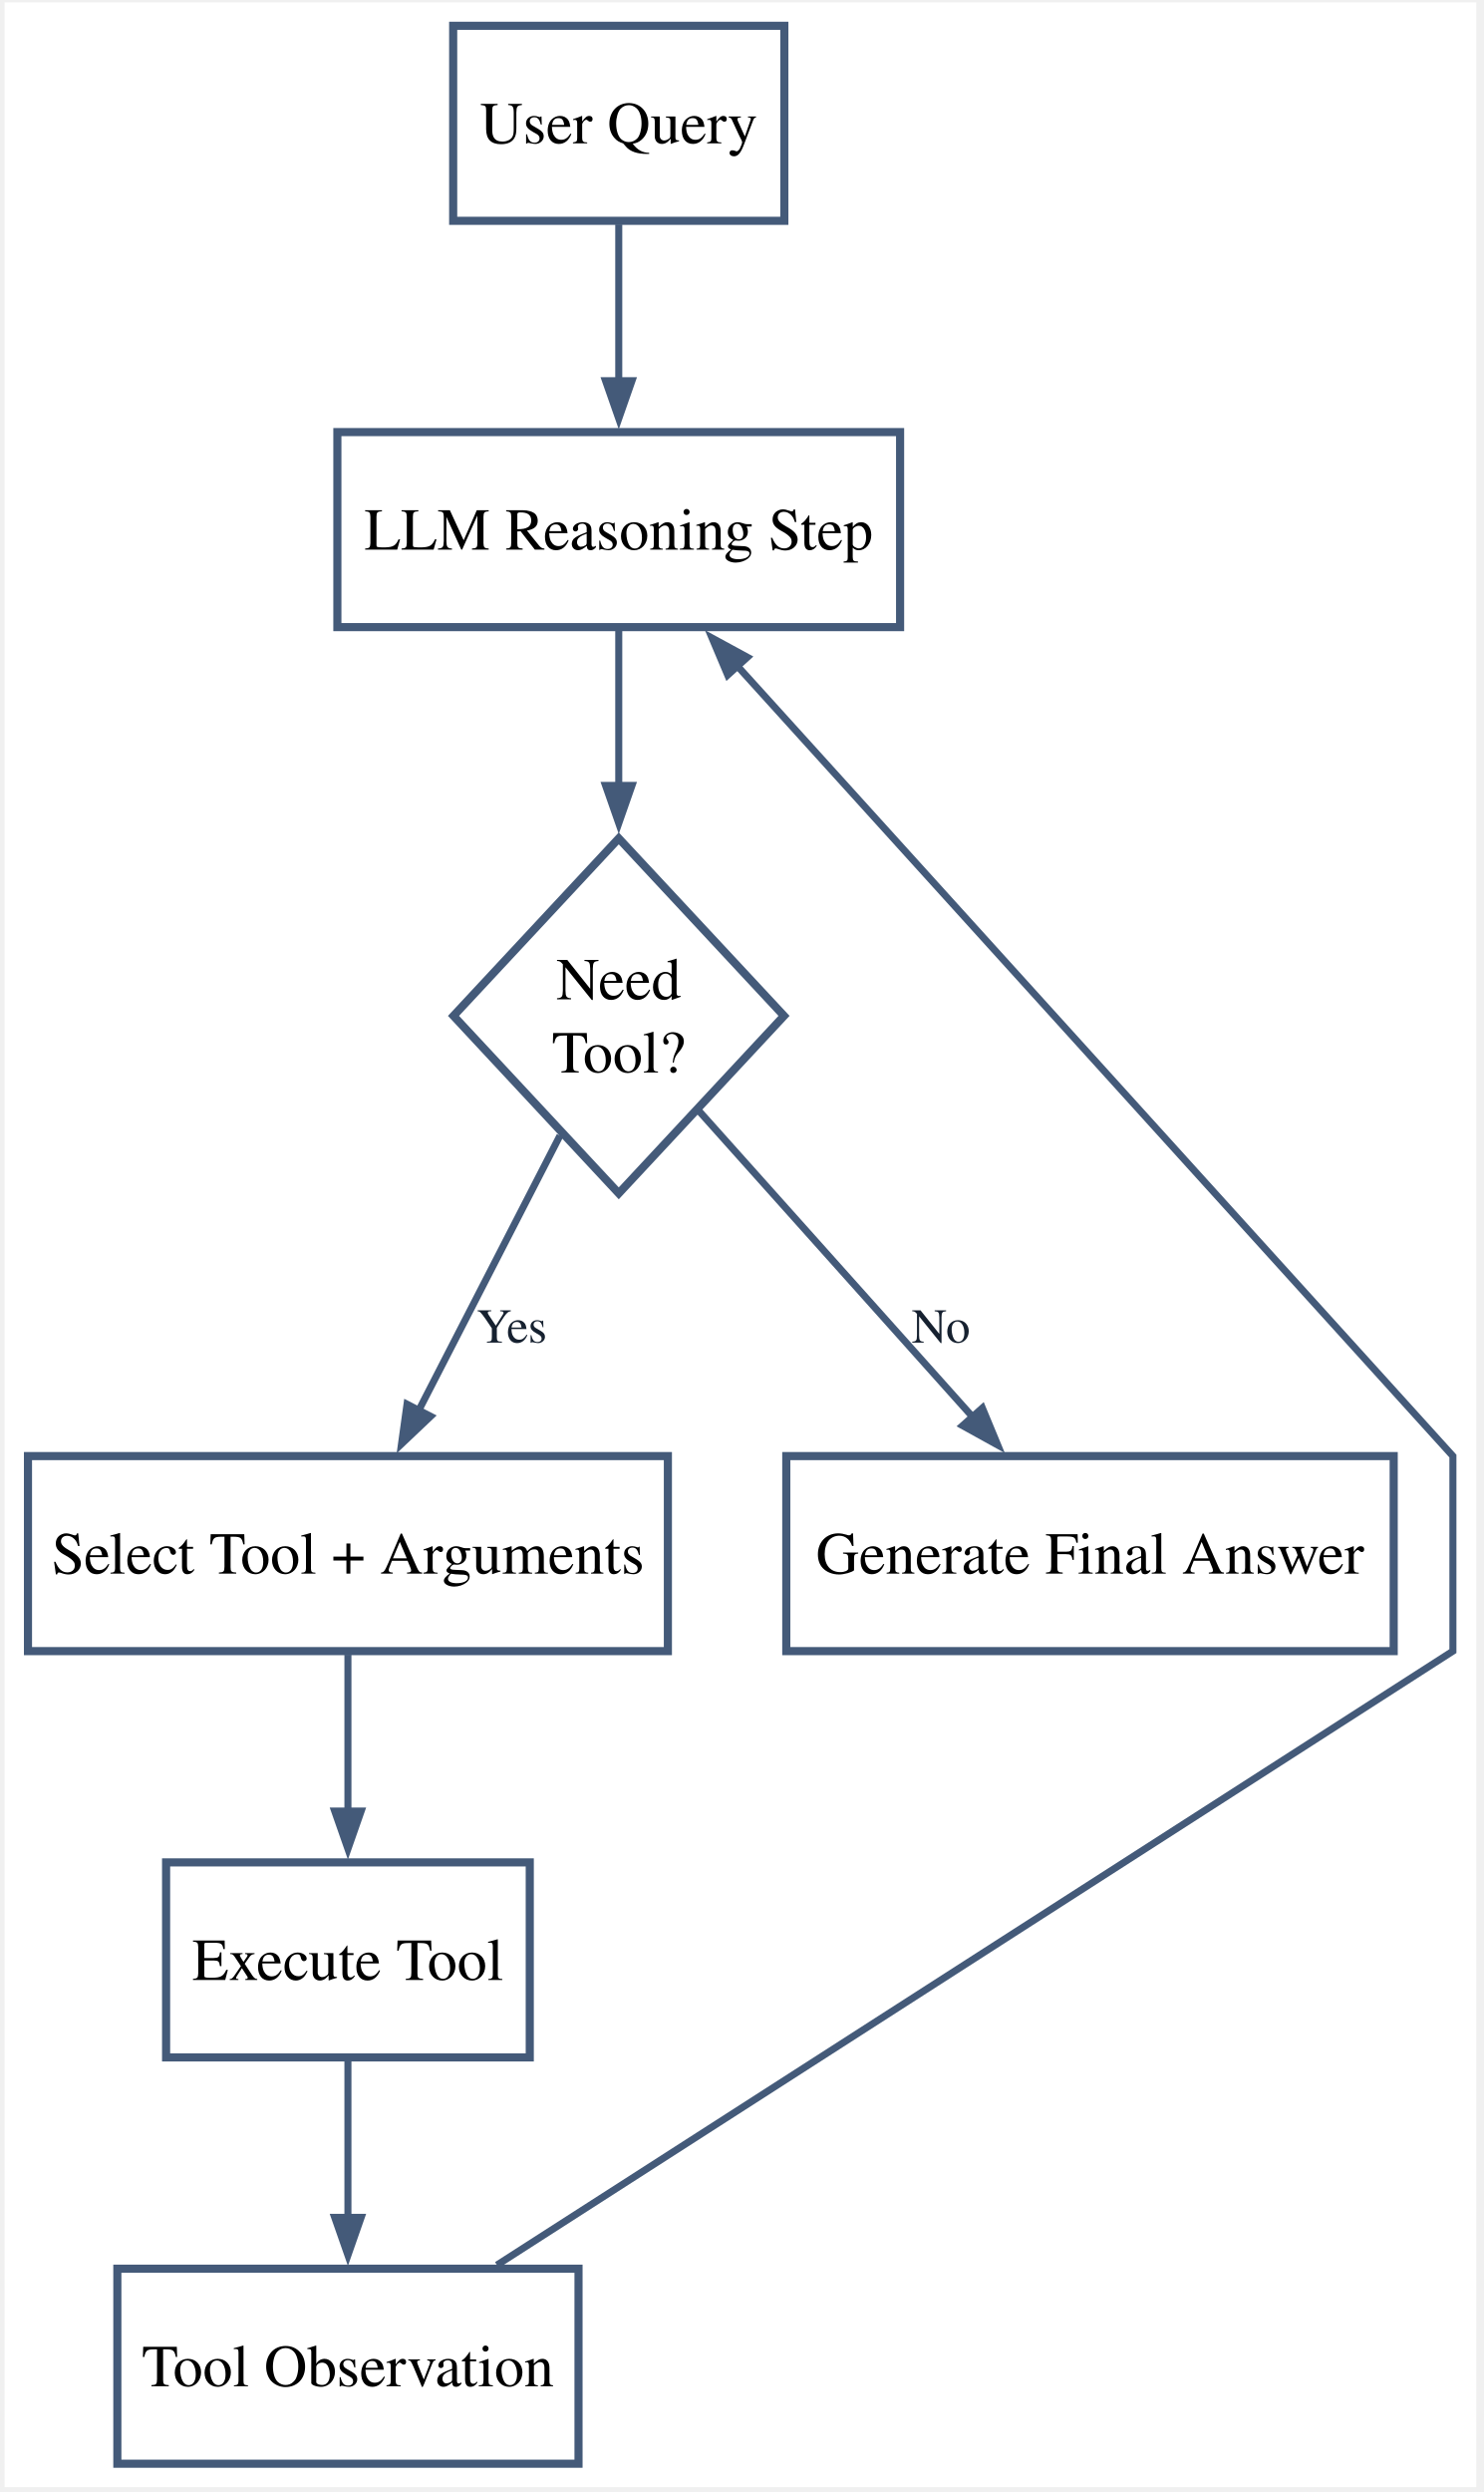
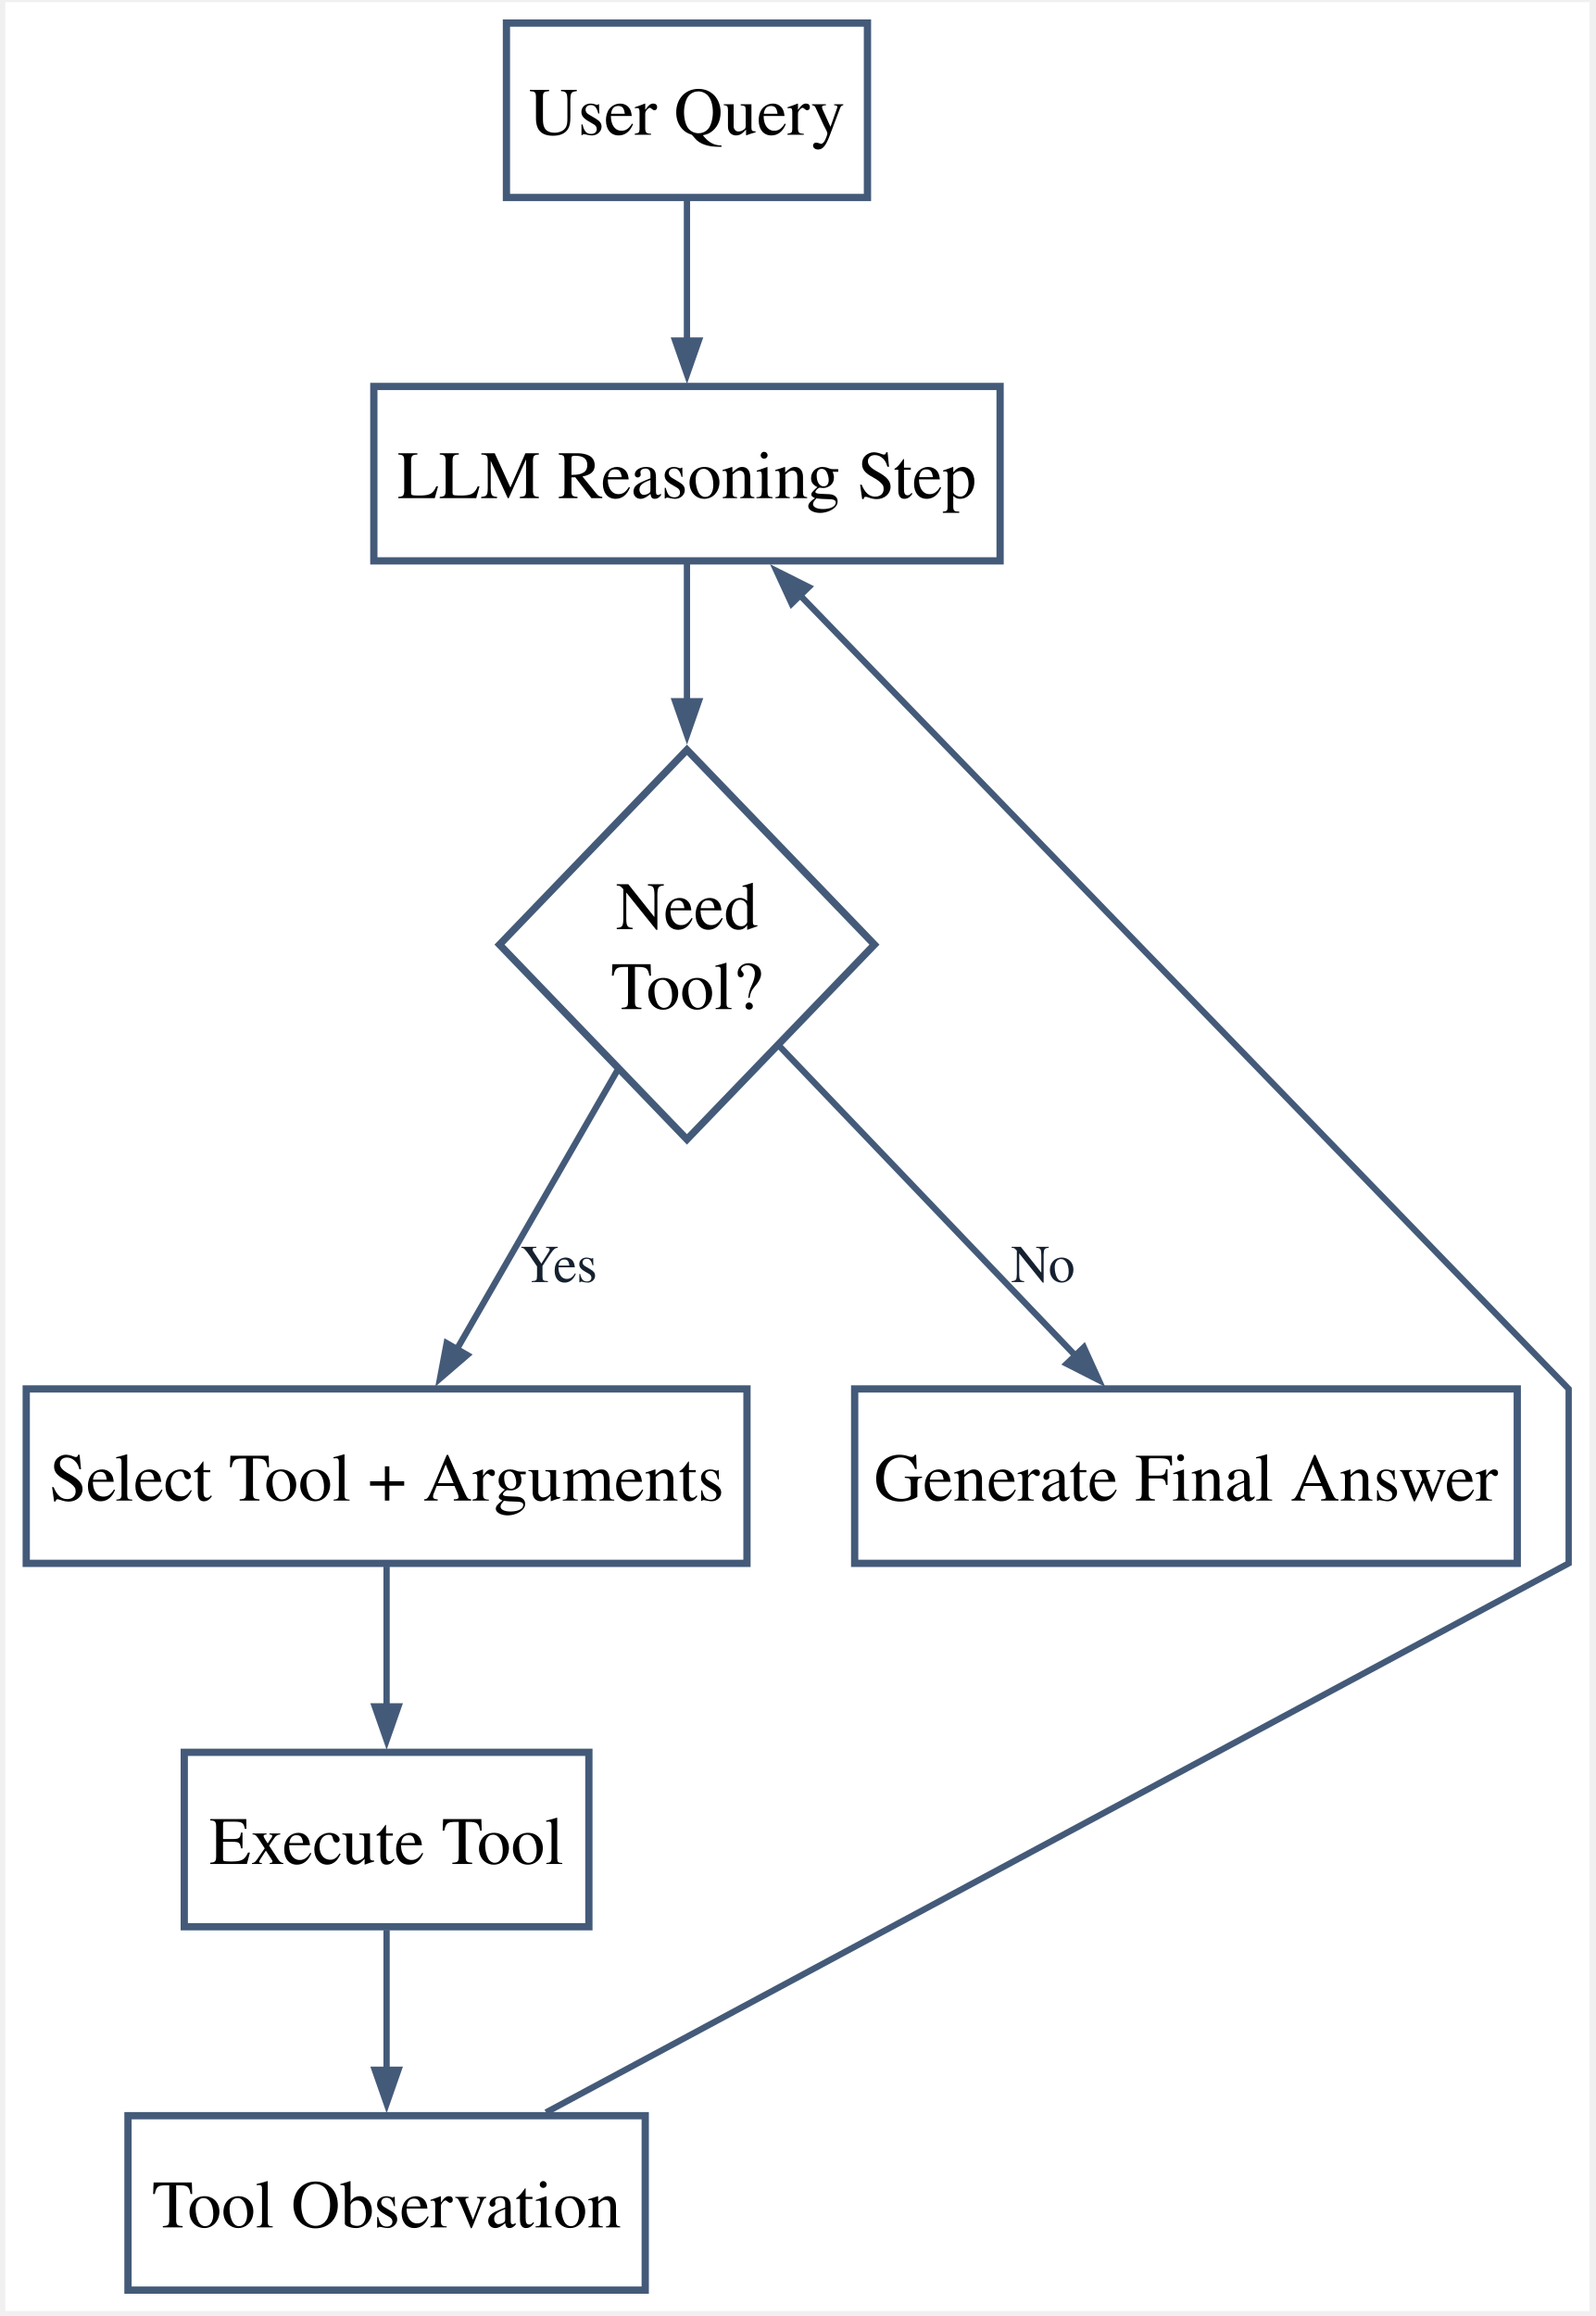
- <svg xmlns="http://www.w3.org/2000/svg" width="275pt" height="462pt" viewBox="1.00 1.00 273.00 460.00">
-   <g id="graph0" class="graph" transform="scale(1 1) rotate(0) translate(5.76 455.78)">
-     <polygon fill="#ffffff" stroke="none" points="-4.32,4.32 -4.32,-454.34 267.39,-454.34 267.39,4.32 -4.32,4.32" />
+ <svg xmlns="http://www.w3.org/2000/svg" width="330pt" height="479pt" viewBox="1.00 1.00 328.00 478.00">
+   <g id="graph0" class="graph" transform="scale(1 1) rotate(0) translate(5.76 473.66)">
+     <polygon fill="#ffffff" stroke="none" points="-4.32,4.32 -4.32,-472.22 322.7,-472.22 322.7,4.32 -4.32,4.32" />
    <g id="node1" class="node">
-       <polygon fill="#ffffff" stroke="#445a79" stroke-width="1.5" points="139.64,-450.02 78.5,-450.02 78.5,-414.02 139.64,-414.02 139.64,-450.02" />
-       <text xml:space="preserve" text-anchor="middle" x="109.07" y="-428.32" font-family="Times,serif" font-size="11.00">User Query</text>
+       <polygon fill="#ffffff" stroke="#445a79" stroke-width="1.5" points="173.64,-467.9 99.12,-467.9 99.12,-431.9 173.64,-431.9 173.64,-467.9" />
+       <text xml:space="preserve" text-anchor="middle" x="136.38" y="-444.85" font-family="Times,serif" font-size="14.00">User Query</text>
    </g>
    <g id="node2" class="node">
-       <polygon fill="#ffffff" stroke="#445a79" stroke-width="1.5" points="161.01,-375.02 57.12,-375.02 57.12,-339.02 161.01,-339.02 161.01,-375.02" />
-       <text xml:space="preserve" text-anchor="middle" x="109.07" y="-353.32" font-family="Times,serif" font-size="11.00">LLM Reasoning Step</text>
+       <polygon fill="#ffffff" stroke="#445a79" stroke-width="1.5" points="201.02,-392.9 71.75,-392.9 71.75,-356.9 201.02,-356.9 201.02,-392.9" />
+       <text xml:space="preserve" text-anchor="middle" x="136.38" y="-369.85" font-family="Times,serif" font-size="14.00">LLM Reasoning Step</text>
    </g>
    <g id="edge1" class="edge">
-       <path fill="none" stroke="#445a79" stroke-width="1.3" d="M109.07,-413.35C109.07,-404.65 109.07,-393.99 109.07,-384.35" />
-       <polygon fill="#445a79" stroke="#445a79" stroke-width="1.3" points="111.52,-384.5 109.07,-377.5 106.62,-384.5 111.52,-384.5" />
+       <path fill="none" stroke="#445a79" stroke-width="1.3" d="M136.38,-431.23C136.38,-422.53 136.38,-411.87 136.38,-402.23" />
+       <polygon fill="#445a79" stroke="#445a79" stroke-width="1.3" points="138.84,-402.38 136.39,-395.38 133.94,-402.38 138.84,-402.38" />
    </g>
    <g id="node3" class="node">
-       <polygon fill="#ffffff" stroke="#445a79" stroke-width="1.5" points="109.07,-300.02 78.56,-267.26 109.07,-234.5 139.58,-267.26 109.07,-300.02" />
-       <text xml:space="preserve" text-anchor="middle" x="109.07" y="-270.31" font-family="Times,serif" font-size="11.00">Need</text>
-       <text xml:space="preserve" text-anchor="middle" x="109.07" y="-256.81" font-family="Times,serif" font-size="11.00">Tool?</text>
+       <polygon fill="#ffffff" stroke="#445a79" stroke-width="1.5" points="136.38,-317.9 97.69,-277.7 136.38,-237.5 175.08,-277.7 136.38,-317.9" />
+       <text xml:space="preserve" text-anchor="middle" x="136.38" y="-280.9" font-family="Times,serif" font-size="14.00">Need</text>
+       <text xml:space="preserve" text-anchor="middle" x="136.38" y="-264.4" font-family="Times,serif" font-size="14.00">Tool?</text>
    </g>
    <g id="edge2" class="edge">
-       <path fill="none" stroke="#445a79" stroke-width="1.3" d="M109.07,-338.68C109.07,-330.34 109.07,-319.94 109.07,-309.72" />
-       <polygon fill="#445a79" stroke="#445a79" stroke-width="1.3" points="111.52,-309.8 109.07,-302.8 106.62,-309.8 111.52,-309.8" />
+       <path fill="none" stroke="#445a79" stroke-width="1.3" d="M136.38,-356.44C136.38,-348.22 136.38,-337.96 136.38,-327.62" />
+       <polygon fill="#445a79" stroke="#445a79" stroke-width="1.3" points="138.84,-327.93 136.39,-320.93 133.94,-327.93 138.84,-327.93" />
    </g>
    <g id="node4" class="node">
-       <polygon fill="#ffffff" stroke="#445a79" stroke-width="1.5" points="118.14,-186 0,-186 0,-150 118.14,-150 118.14,-186" />
-       <text xml:space="preserve" text-anchor="middle" x="59.07" y="-164.3" font-family="Times,serif" font-size="11.00">Select Tool + Arguments</text>
+       <polygon fill="#ffffff" stroke="#445a79" stroke-width="1.5" points="148.77,-186 0,-186 0,-150 148.77,-150 148.77,-186" />
+       <text xml:space="preserve" text-anchor="middle" x="74.38" y="-162.95" font-family="Times,serif" font-size="14.00">Select Tool + Arguments</text>
    </g>
    <g id="edge3" class="edge">
-       <path fill="none" stroke="#445a79" stroke-width="1.3" d="M98.22,-245.16C90.54,-230.22 80.2,-210.11 72.08,-194.31" />
-       <polygon fill="#445a79" stroke="#445a79" stroke-width="1.3" points="74.34,-193.34 68.96,-188.24 69.98,-195.58 74.34,-193.34" />
-       <text xml:space="preserve" text-anchor="middle" x="89.32" y="-206.95" font-family="Times,serif" font-size="9.00" fill="#162130">Yes</text>
+       <path fill="none" stroke="#445a79" stroke-width="1.3" d="M122.01,-251.72C112.02,-234.37 98.76,-211.34 88.77,-193.99" />
+       <polygon fill="#445a79" stroke="#445a79" stroke-width="1.3" points="91.03,-193 85.41,-188.16 86.78,-195.45 91.03,-193" />
+       <text xml:space="preserve" text-anchor="middle" x="109.92" y="-208.05" font-family="Times,serif" font-size="11.00" fill="#162130">Yes</text>
    </g>
    <g id="node7" class="node">
-       <polygon fill="#ffffff" stroke="#445a79" stroke-width="1.5" points="252.14,-186 140,-186 140,-150 252.14,-150 252.14,-186" />
-       <text xml:space="preserve" text-anchor="middle" x="196.07" y="-164.3" font-family="Times,serif" font-size="11.00">Generate Final Answer</text>
+       <polygon fill="#ffffff" stroke="#445a79" stroke-width="1.5" points="307.77,-186 171,-186 171,-150 307.77,-150 307.77,-186" />
+       <text xml:space="preserve" text-anchor="middle" x="239.38" y="-162.95" font-family="Times,serif" font-size="14.00">Generate Final Answer</text>
    </g>
    <g id="edge4" class="edge">
-       <path fill="none" stroke="#445a79" stroke-width="1.3" d="M123.83,-249.76C137.7,-234.26 158.61,-210.87 174.38,-193.25" />
-       <polygon fill="#445a79" stroke="#445a79" stroke-width="1.3" points="176.2,-194.88 179.04,-188.03 172.55,-191.62 176.2,-194.88" />
-       <text xml:space="preserve" text-anchor="middle" x="168.55" y="-206.95" font-family="Times,serif" font-size="9.00" fill="#162130">No</text>
+       <path fill="none" stroke="#445a79" stroke-width="1.3" d="M155.52,-256.69C172.79,-238.63 198.25,-212.02 216.58,-192.85" />
+       <polygon fill="#445a79" stroke="#445a79" stroke-width="1.3" points="218.31,-194.58 221.38,-187.83 214.77,-191.19 218.31,-194.58" />
+       <text xml:space="preserve" text-anchor="middle" x="209.88" y="-208.05" font-family="Times,serif" font-size="11.00" fill="#162130">No</text>
    </g>
    <g id="node5" class="node">
-       <polygon fill="#ffffff" stroke="#445a79" stroke-width="1.5" points="92.64,-111 25.5,-111 25.5,-75 92.64,-75 92.64,-111" />
-       <text xml:space="preserve" text-anchor="middle" x="59.07" y="-89.3" font-family="Times,serif" font-size="11.00">Execute Tool</text>
+       <polygon fill="#ffffff" stroke="#445a79" stroke-width="1.5" points="116.14,-111 32.62,-111 32.62,-75 116.14,-75 116.14,-111" />
+       <text xml:space="preserve" text-anchor="middle" x="74.38" y="-87.95" font-family="Times,serif" font-size="14.00">Execute Tool</text>
    </g>
    <g id="edge5" class="edge">
-       <path fill="none" stroke="#445a79" stroke-width="1.3" d="M59.07,-149.33C59.07,-140.63 59.07,-129.97 59.07,-120.33" />
-       <polygon fill="#445a79" stroke="#445a79" stroke-width="1.3" points="61.52,-120.48 59.07,-113.48 56.62,-120.48 61.52,-120.48" />
+       <path fill="none" stroke="#445a79" stroke-width="1.3" d="M74.38,-149.33C74.38,-140.63 74.38,-129.97 74.38,-120.33" />
+       <polygon fill="#445a79" stroke="#445a79" stroke-width="1.3" points="76.84,-120.48 74.39,-113.48 71.94,-120.48 76.84,-120.48" />
    </g>
    <g id="node6" class="node">
-       <polygon fill="#ffffff" stroke="#445a79" stroke-width="1.5" points="101.64,-36 16.5,-36 16.5,0 101.64,0 101.64,-36" />
-       <text xml:space="preserve" text-anchor="middle" x="59.07" y="-14.3" font-family="Times,serif" font-size="11.00">Tool Observation</text>
+       <polygon fill="#ffffff" stroke="#445a79" stroke-width="1.5" points="127.77,-36 21,-36 21,0 127.77,0 127.77,-36" />
+       <text xml:space="preserve" text-anchor="middle" x="74.38" y="-12.95" font-family="Times,serif" font-size="14.00">Tool Observation</text>
    </g>
    <g id="edge6" class="edge">
-       <path fill="none" stroke="#445a79" stroke-width="1.3" d="M59.07,-74.33C59.07,-65.63 59.07,-54.97 59.07,-45.33" />
-       <polygon fill="#445a79" stroke="#445a79" stroke-width="1.3" points="61.52,-45.48 59.07,-38.48 56.62,-45.48 61.52,-45.48" />
+       <path fill="none" stroke="#445a79" stroke-width="1.3" d="M74.38,-74.33C74.38,-65.63 74.38,-54.97 74.38,-45.33" />
+       <polygon fill="#445a79" stroke="#445a79" stroke-width="1.3" points="76.84,-45.48 74.39,-38.48 71.94,-45.48 76.84,-45.48" />
    </g>
    <g id="edge7" class="edge">
-       <path fill="none" stroke="#445a79" stroke-width="1.3" d="M86.58,-36.67C142.27,-72.42 263.07,-150 263.07,-150 263.07,-150 263.07,-186 263.07,-186 263.07,-186 173.36,-285.04 130.88,-331.94" />
-       <polygon fill="#445a79" stroke="#445a79" stroke-width="1.3" points="129.18,-330.17 126.29,-337.01 132.81,-333.46 129.18,-330.17" />
+       <path fill="none" stroke="#445a79" stroke-width="1.3" d="M107.29,-36.67C173.89,-72.42 318.38,-150 318.38,-150 318.38,-150 318.38,-186 318.38,-186 318.38,-186 208.87,-299.07 159.74,-349.78" />
+       <polygon fill="#445a79" stroke="#445a79" stroke-width="1.3" points="157.99,-348.08 154.88,-354.81 161.51,-351.49 157.99,-348.08" />
    </g>
  </g>
</svg>
